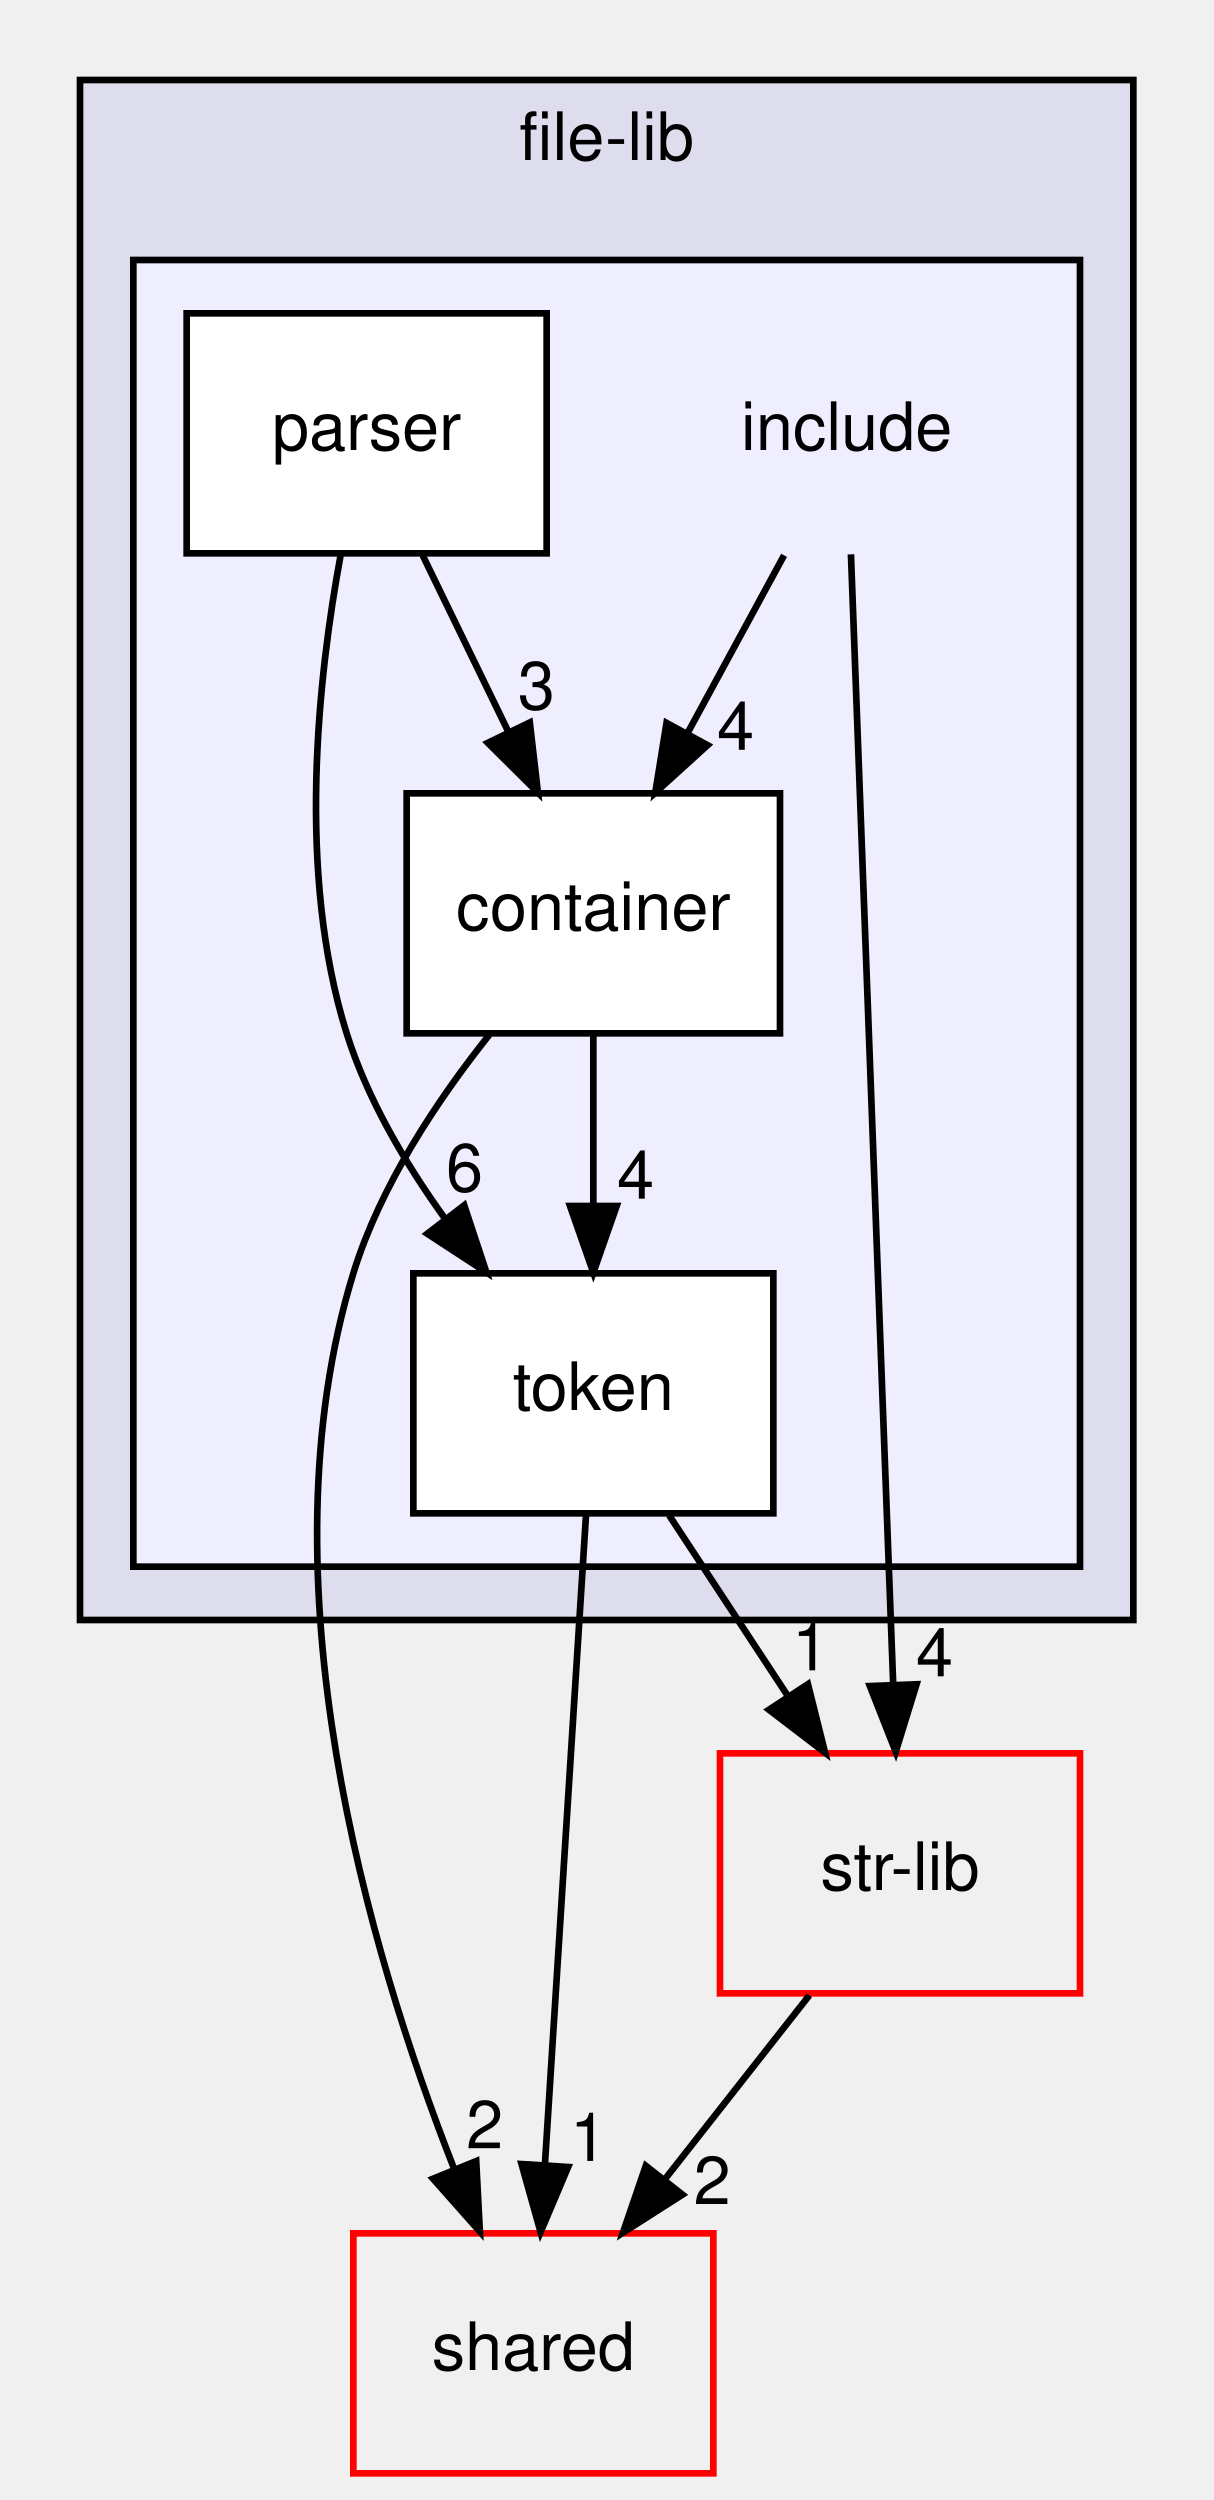
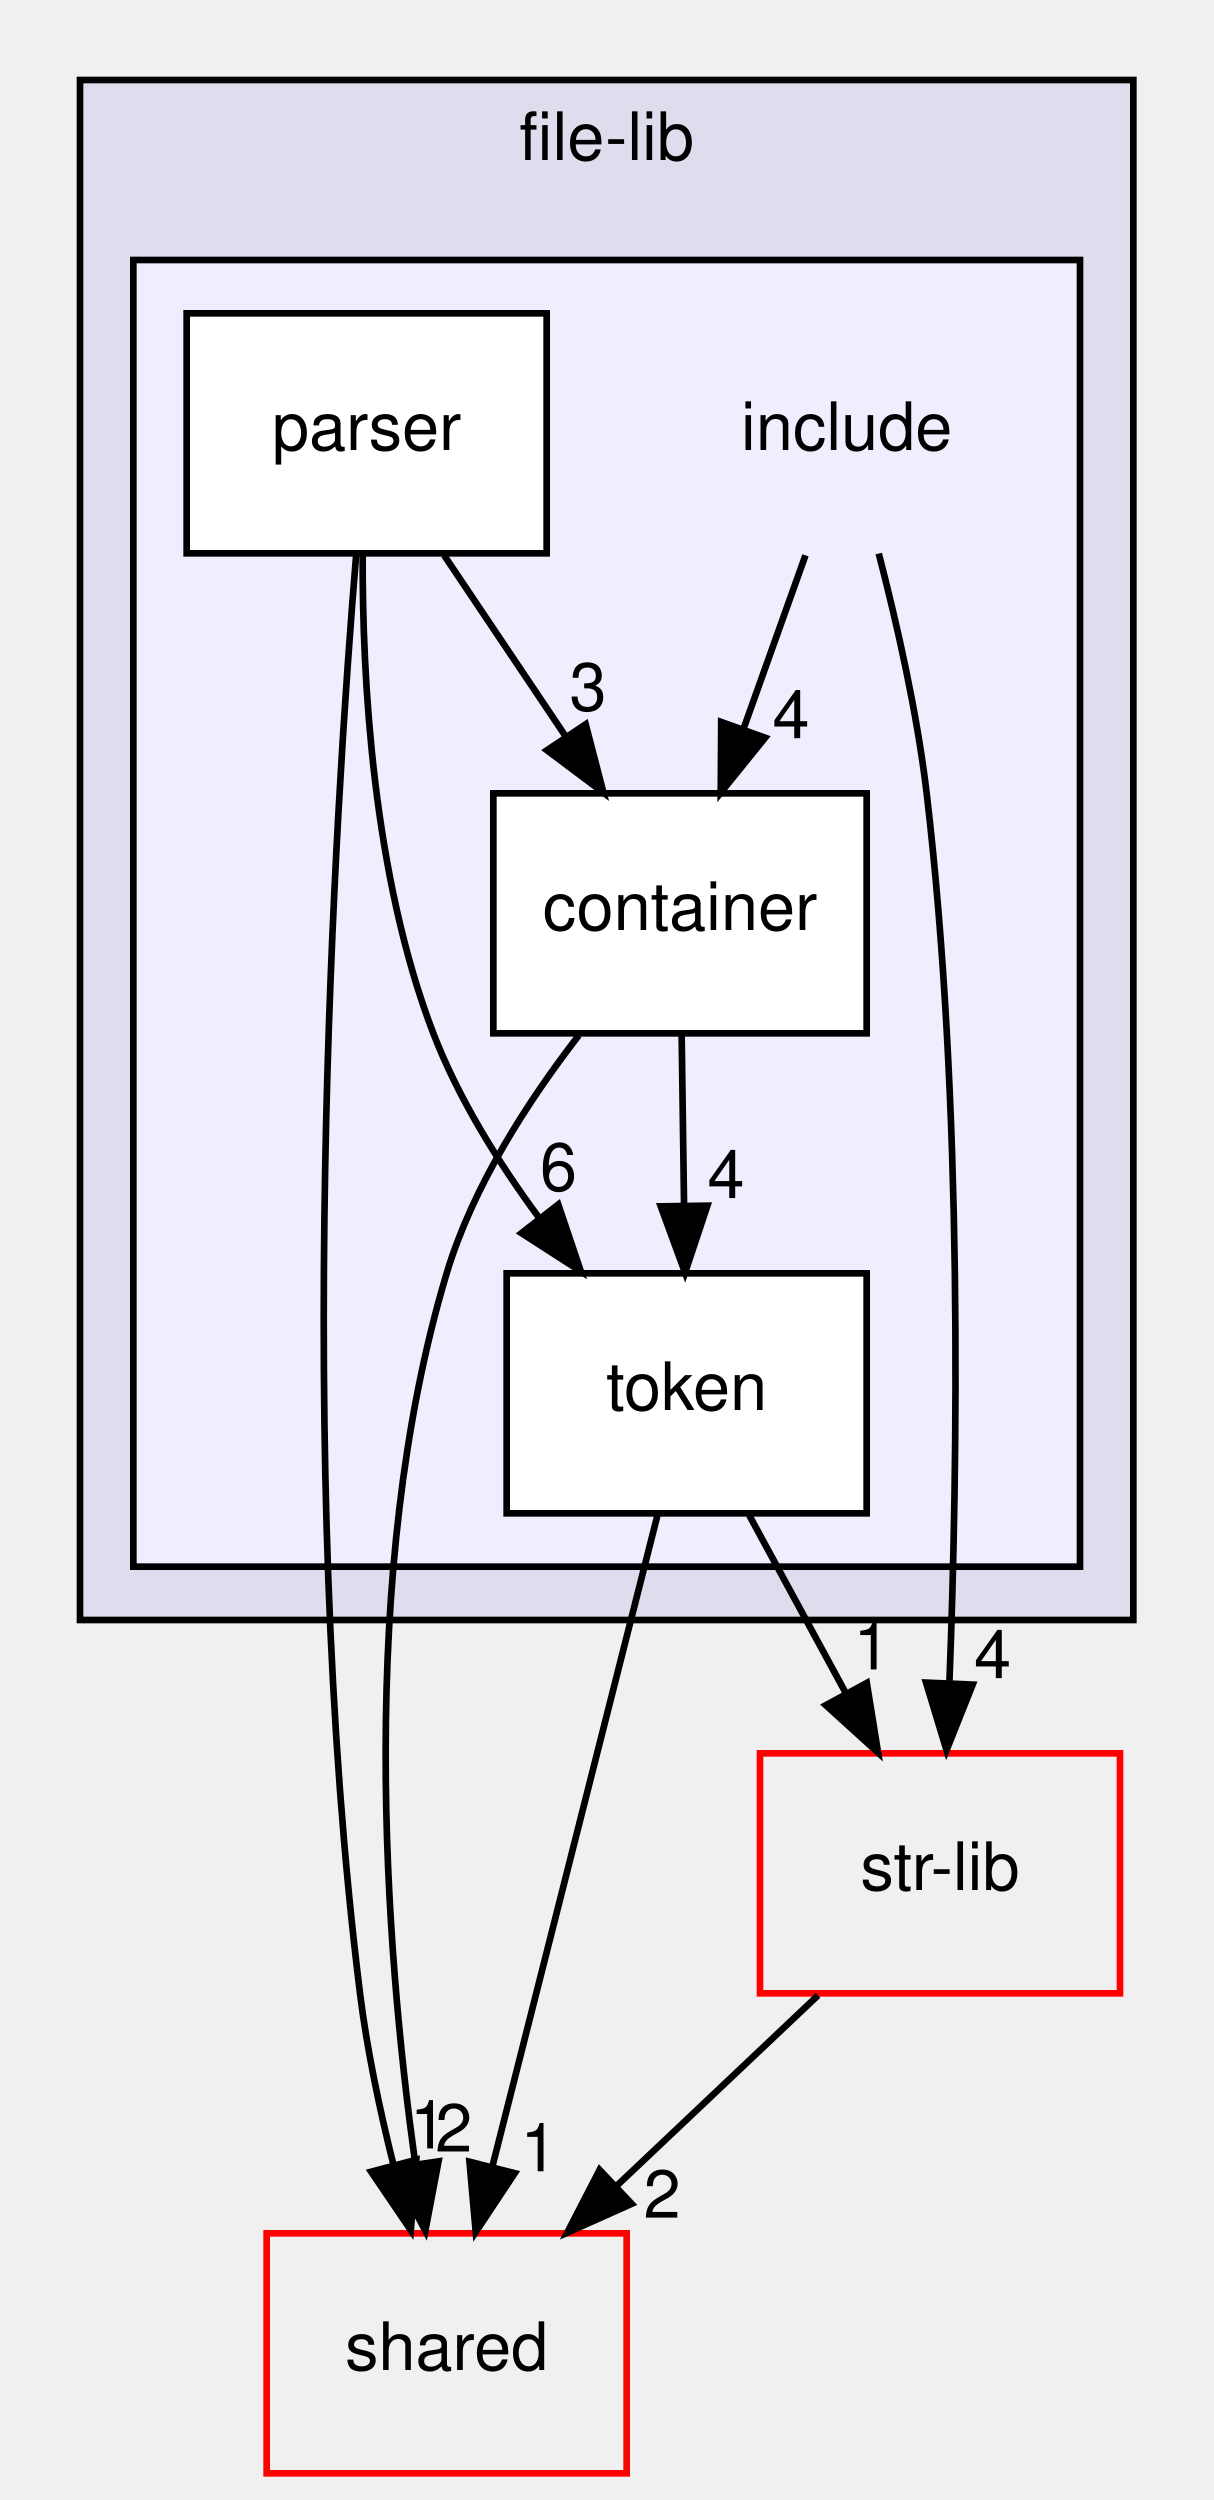
<svg xmlns="http://www.w3.org/2000/svg" xmlns:xlink="http://www.w3.org/1999/xlink" width="182pt" height="375pt" viewBox="0.00 0.00 182.00 375.00">
  <g id="graph0" class="graph" transform="scale(1 1) rotate(0) translate(4 371)">
    <g id="clust1" class="cluster">
      <g id="a_clust1">
        <a xlink:href="dir_c5684899e5e01c172f9eed214f74031a.html" target="_top" xlink:title="file-lib">
          <polygon fill="#ddddee" stroke="black" points="8,-128 8,-359 166,-359 166,-128 8,-128" />
          <text text-anchor="middle" x="87" y="-347" font-family="Helvetica,sans-Serif" font-size="10.00">file-lib</text>
        </a>
      </g>
    </g>
    <g id="clust2" class="cluster">
      <g id="a_clust2">
        <a xlink:href="dir_8ec8f43acb17a27fb87ced8a715784d3.html" target="_top">
          <polygon fill="#eeeeff" stroke="black" points="16,-136 16,-332 158,-332 158,-136 16,-136" />
        </a>
      </g>
    </g>
    <g id="node1" class="node">
      <text text-anchor="middle" x="123" y="-303.5" font-family="Helvetica,sans-Serif" font-size="10.00">include</text>
    </g>
    <g id="node2" class="node">
      <g id="a_node2">
        <a xlink:href="dir_11de765753b9543b574d24fa07b7105e.html" target="_top" xlink:title="container">
-           <polygon fill="white" stroke="black" points="113,-252 57,-252 57,-216 113,-216 113,-252" />
-           <text text-anchor="middle" x="85" y="-231.5" font-family="Helvetica,sans-Serif" font-size="10.00">container</text>
+           <polygon fill="white" stroke="black" points="126,-252 70,-252 70,-216 126,-216 126,-252" />
+           <text text-anchor="middle" x="98" y="-231.5" font-family="Helvetica,sans-Serif" font-size="10.00">container</text>
        </a>
      </g>
    </g>
    <g id="edge2" class="edge">
-       <path fill="none" stroke="black" d="M113.61,-287.7C109.24,-279.64 103.94,-269.89 99.1,-260.98" />
-       <polygon fill="black" stroke="black" points="102.13,-259.22 94.29,-252.1 95.98,-262.56 102.13,-259.22" />
+       <path fill="none" stroke="black" d="M116.82,-287.7C114,-279.81 110.61,-270.3 107.48,-261.55" />
+       <polygon fill="black" stroke="black" points="110.77,-260.34 104.11,-252.1 104.18,-262.7 110.77,-260.34" />
      <g id="a_edge2-headlabel">
        <a xlink:href="dir_000001_000002.html" target="_top" xlink:title="4">
-           <text text-anchor="middle" x="106.34" y="-258.53" font-family="Helvetica,sans-Serif" font-size="10.00">4</text>
+           <text text-anchor="middle" x="114.65" y="-260.27" font-family="Helvetica,sans-Serif" font-size="10.00">4</text>
        </a>
      </g>
    </g>
    <g id="node6" class="node">
      <g id="a_node6">
        <a xlink:href="dir_f49cb943032e4e6c5a25b1950233e477.html" target="_top" xlink:title="str-lib">
-           <polygon fill="none" stroke="red" points="158,-108 104,-108 104,-72 158,-72 158,-108" />
-           <text text-anchor="middle" x="131" y="-87.5" font-family="Helvetica,sans-Serif" font-size="10.00">str-lib</text>
+           <polygon fill="none" stroke="red" points="164,-108 110,-108 110,-72 164,-72 164,-108" />
+           <text text-anchor="middle" x="137" y="-87.5" font-family="Helvetica,sans-Serif" font-size="10.00">str-lib</text>
        </a>
      </g>
    </g>
    <g id="edge3" class="edge">
-       <path fill="none" stroke="black" d="M123.64,-287.85C125.02,-250.83 128.3,-163.18 129.98,-118.39" />
-       <polygon fill="black" stroke="black" points="133.48,-118.36 130.36,-108.23 126.48,-118.09 133.48,-118.36" />
+       <path fill="none" stroke="black" d="M127.81,-287.97C130.49,-277.66 133.56,-264.18 135,-252 140.48,-205.56 139.65,-151.07 138.42,-118.88" />
+       <polygon fill="black" stroke="black" points="141.9,-118.31 137.98,-108.47 134.91,-118.61 141.9,-118.31" />
      <g id="a_edge3-headlabel">
        <a xlink:href="dir_000001_000013.html" target="_top" xlink:title="4">
-           <text text-anchor="middle" x="136.18" y="-119.55" font-family="Helvetica,sans-Serif" font-size="10.00">4</text>
+           <text text-anchor="middle" x="144.89" y="-119.28" font-family="Helvetica,sans-Serif" font-size="10.00">4</text>
        </a>
      </g>
    </g>
    <g id="node4" class="node">
      <g id="a_node4">
        <a xlink:href="dir_faaf52696baeb53ea9931225dbc24510.html" target="_top" xlink:title="token">
-           <polygon fill="white" stroke="black" points="112,-180 58,-180 58,-144 112,-144 112,-180" />
-           <text text-anchor="middle" x="85" y="-159.5" font-family="Helvetica,sans-Serif" font-size="10.00">token</text>
+           <polygon fill="white" stroke="black" points="126,-180 72,-180 72,-144 126,-144 126,-180" />
+           <text text-anchor="middle" x="99" y="-159.5" font-family="Helvetica,sans-Serif" font-size="10.00">token</text>
        </a>
      </g>
    </g>
-     <g id="edge9" class="edge">
-       <path fill="none" stroke="black" d="M85,-215.7C85,-207.98 85,-198.71 85,-190.11" />
-       <polygon fill="black" stroke="black" points="88.5,-190.1 85,-180.1 81.5,-190.1 88.5,-190.1" />
-       <g id="a_edge9-headlabel">
+     <g id="edge10" class="edge">
+       <path fill="none" stroke="black" d="M98.25,-215.7C98.36,-207.98 98.49,-198.71 98.61,-190.11" />
+       <polygon fill="black" stroke="black" points="102.11,-190.15 98.76,-180.1 95.11,-190.05 102.11,-190.15" />
+       <g id="a_edge10-headlabel">
        <a xlink:href="dir_000002_000004.html" target="_top" xlink:title="4">
-           <text text-anchor="middle" x="91.34" y="-191.2" font-family="Helvetica,sans-Serif" font-size="10.00">4</text>
+           <text text-anchor="middle" x="104.9" y="-191.29" font-family="Helvetica,sans-Serif" font-size="10.00">4</text>
        </a>
      </g>
    </g>
    <g id="node5" class="node">
      <g id="a_node5">
        <a xlink:href="dir_9982052f7ce695d12571567315b2fafa.html" target="_top" xlink:title="shared">
-           <polygon fill="none" stroke="red" points="103,-36 49,-36 49,0 103,0 103,-36" />
-           <text text-anchor="middle" x="76" y="-15.5" font-family="Helvetica,sans-Serif" font-size="10.00">shared</text>
+           <polygon fill="none" stroke="red" points="90,-36 36,-36 36,0 90,0 90,-36" />
+           <text text-anchor="middle" x="63" y="-15.5" font-family="Helvetica,sans-Serif" font-size="10.00">shared</text>
        </a>
      </g>
    </g>
-     <g id="edge8" class="edge">
-       <path fill="none" stroke="black" d="M69.39,-215.77C61.63,-206.03 53.05,-193.18 49,-180 34.87,-134.04 51.32,-78.3 64.03,-45.91" />
-       <polygon fill="black" stroke="black" points="67.43,-46.84 67.98,-36.26 60.95,-44.19 67.43,-46.84" />
-       <g id="a_edge8-headlabel">
+     <g id="edge9" class="edge">
+       <path fill="none" stroke="black" d="M82.82,-215.7C75.27,-205.94 66.93,-193.1 63,-180 49.42,-134.78 53.76,-79.15 58.28,-46.52" />
+       <polygon fill="black" stroke="black" points="61.78,-46.8 59.8,-36.39 54.86,-45.76 61.78,-46.8" />
+       <g id="a_edge9-headlabel">
        <a xlink:href="dir_000002_000010.html" target="_top" xlink:title="2">
-           <text text-anchor="middle" x="68.7" y="-48.75" font-family="Helvetica,sans-Serif" font-size="10.00">2</text>
+           <text text-anchor="middle" x="64.06" y="-48.27" font-family="Helvetica,sans-Serif" font-size="10.00">2</text>
        </a>
      </g>
    </g>
    <g id="node3" class="node">
      <g id="a_node3">
        <a xlink:href="dir_0e4451089a423f245ca07564363f67de.html" target="_top" xlink:title="parser">
          <polygon fill="white" stroke="black" points="78,-324 24,-324 24,-288 78,-288 78,-324" />
          <text text-anchor="middle" x="51" y="-303.5" font-family="Helvetica,sans-Serif" font-size="10.00">parser</text>
        </a>
      </g>
    </g>
    <g id="edge6" class="edge">
-       <path fill="none" stroke="black" d="M59.4,-287.7C63.27,-279.73 67.95,-270.1 72.24,-261.26" />
-       <polygon fill="black" stroke="black" points="75.47,-262.63 76.69,-252.1 69.17,-259.57 75.47,-262.63" />
+       <path fill="none" stroke="black" d="M62.62,-287.7C68.14,-279.47 74.85,-269.48 80.93,-260.42" />
+       <polygon fill="black" stroke="black" points="83.85,-262.36 86.52,-252.1 78.04,-258.46 83.85,-262.36" />
      <g id="a_edge6-headlabel">
        <a xlink:href="dir_000003_000002.html" target="_top" xlink:title="3">
-           <text text-anchor="middle" x="76.45" y="-264.6" font-family="Helvetica,sans-Serif" font-size="10.00">3</text>
+           <text text-anchor="middle" x="84.2" y="-264.42" font-family="Helvetica,sans-Serif" font-size="10.00">3</text>
+         </a>
+       </g>
+     </g>
+     <g id="edge8" class="edge">
+       <path fill="none" stroke="black" d="M50.4,-287.66C50.34,-269.27 51.91,-239.66 61,-216 64.74,-206.27 70.7,-196.69 76.8,-188.41" />
+       <polygon fill="black" stroke="black" points="79.74,-190.33 83.13,-180.29 74.22,-186.03 79.74,-190.33" />
+       <g id="a_edge8-headlabel">
+         <a xlink:href="dir_000003_000004.html" target="_top" xlink:title="6">
+           <text text-anchor="middle" x="79.77" y="-192.41" font-family="Helvetica,sans-Serif" font-size="10.00">6</text>
        </a>
      </g>
    </g>
    <g id="edge7" class="edge">
-       <path fill="none" stroke="black" d="M47.11,-287.81C43.72,-269.55 40.44,-240.04 48,-216 51.1,-206.15 56.75,-196.53 62.72,-188.25" />
-       <polygon fill="black" stroke="black" points="65.63,-190.21 68.96,-180.15 60.09,-185.94 65.63,-190.21" />
+       <path fill="none" stroke="black" d="M49.44,-287.95C46.24,-249.34 40.01,-152.28 50,-72 51.05,-63.54 52.97,-54.48 55.02,-46.28" />
+       <polygon fill="black" stroke="black" points="58.44,-47.04 57.62,-36.47 51.67,-45.24 58.44,-47.04" />
      <g id="a_edge7-headlabel">
-         <a xlink:href="dir_000003_000004.html" target="_top" xlink:title="6">
-           <text text-anchor="middle" x="65.68" y="-192.29" font-family="Helvetica,sans-Serif" font-size="10.00">6</text>
+         <a xlink:href="dir_000003_000010.html" target="_top" xlink:title="1">
+           <text text-anchor="middle" x="60.26" y="-48.74" font-family="Helvetica,sans-Serif" font-size="10.00">1</text>
        </a>
      </g>
    </g>
    <g id="edge4" class="edge">
-       <path fill="none" stroke="black" d="M83.91,-143.87C82.38,-119.67 79.56,-75.21 77.74,-46.39" />
-       <polygon fill="black" stroke="black" points="81.22,-45.95 77.09,-36.19 74.23,-46.39 81.22,-45.95" />
+       <path fill="none" stroke="black" d="M94.66,-143.87C88.5,-119.56 77.15,-74.82 69.85,-46.01" />
+       <polygon fill="black" stroke="black" points="73.21,-45.02 67.36,-36.19 66.42,-46.74 73.21,-45.02" />
      <g id="a_edge4-headlabel">
        <a xlink:href="dir_000004_000010.html" target="_top" xlink:title="1">
-           <text text-anchor="middle" x="84.28" y="-46.86" font-family="Helvetica,sans-Serif" font-size="10.00">1</text>
+           <text text-anchor="middle" x="76.84" y="-45.31" font-family="Helvetica,sans-Serif" font-size="10.00">1</text>
        </a>
      </g>
    </g>
    <g id="edge5" class="edge">
-       <path fill="none" stroke="black" d="M96.37,-143.7C101.72,-135.56 108.2,-125.69 114.11,-116.7" />
-       <polygon fill="black" stroke="black" points="117.19,-118.38 119.76,-108.1 111.34,-114.54 117.19,-118.38" />
+       <path fill="none" stroke="black" d="M108.39,-143.7C112.76,-135.64 118.06,-125.89 122.9,-116.98" />
+       <polygon fill="black" stroke="black" points="126.02,-118.56 127.71,-108.1 119.87,-115.22 126.02,-118.56" />
      <g id="a_edge5-headlabel">
        <a xlink:href="dir_000004_000013.html" target="_top" xlink:title="1">
-           <text text-anchor="middle" x="117.59" y="-120.45" font-family="Helvetica,sans-Serif" font-size="10.00">1</text>
+           <text text-anchor="middle" x="126.8" y="-120.58" font-family="Helvetica,sans-Serif" font-size="10.00">1</text>
        </a>
      </g>
    </g>
    <g id="edge1" class="edge">
-       <path fill="none" stroke="black" d="M117.4,-71.7C110.88,-63.39 102.93,-53.28 95.75,-44.14" />
-       <polygon fill="black" stroke="black" points="98.37,-41.81 89.44,-36.1 92.87,-46.13 98.37,-41.81" />
+       <path fill="none" stroke="black" d="M118.71,-71.7C109.57,-63.05 98.36,-52.45 88.4,-43.03" />
+       <polygon fill="black" stroke="black" points="90.75,-40.43 81.08,-36.1 85.94,-45.52 90.75,-40.43" />
      <g id="a_edge1-headlabel">
        <a xlink:href="dir_000013_000010.html" target="_top" xlink:title="2">
-           <text text-anchor="middle" x="102.82" y="-40.38" font-family="Helvetica,sans-Serif" font-size="10.00">2</text>
+           <text text-anchor="middle" x="95.31" y="-38.34" font-family="Helvetica,sans-Serif" font-size="10.00">2</text>
        </a>
      </g>
    </g>
  </g>
</svg>
